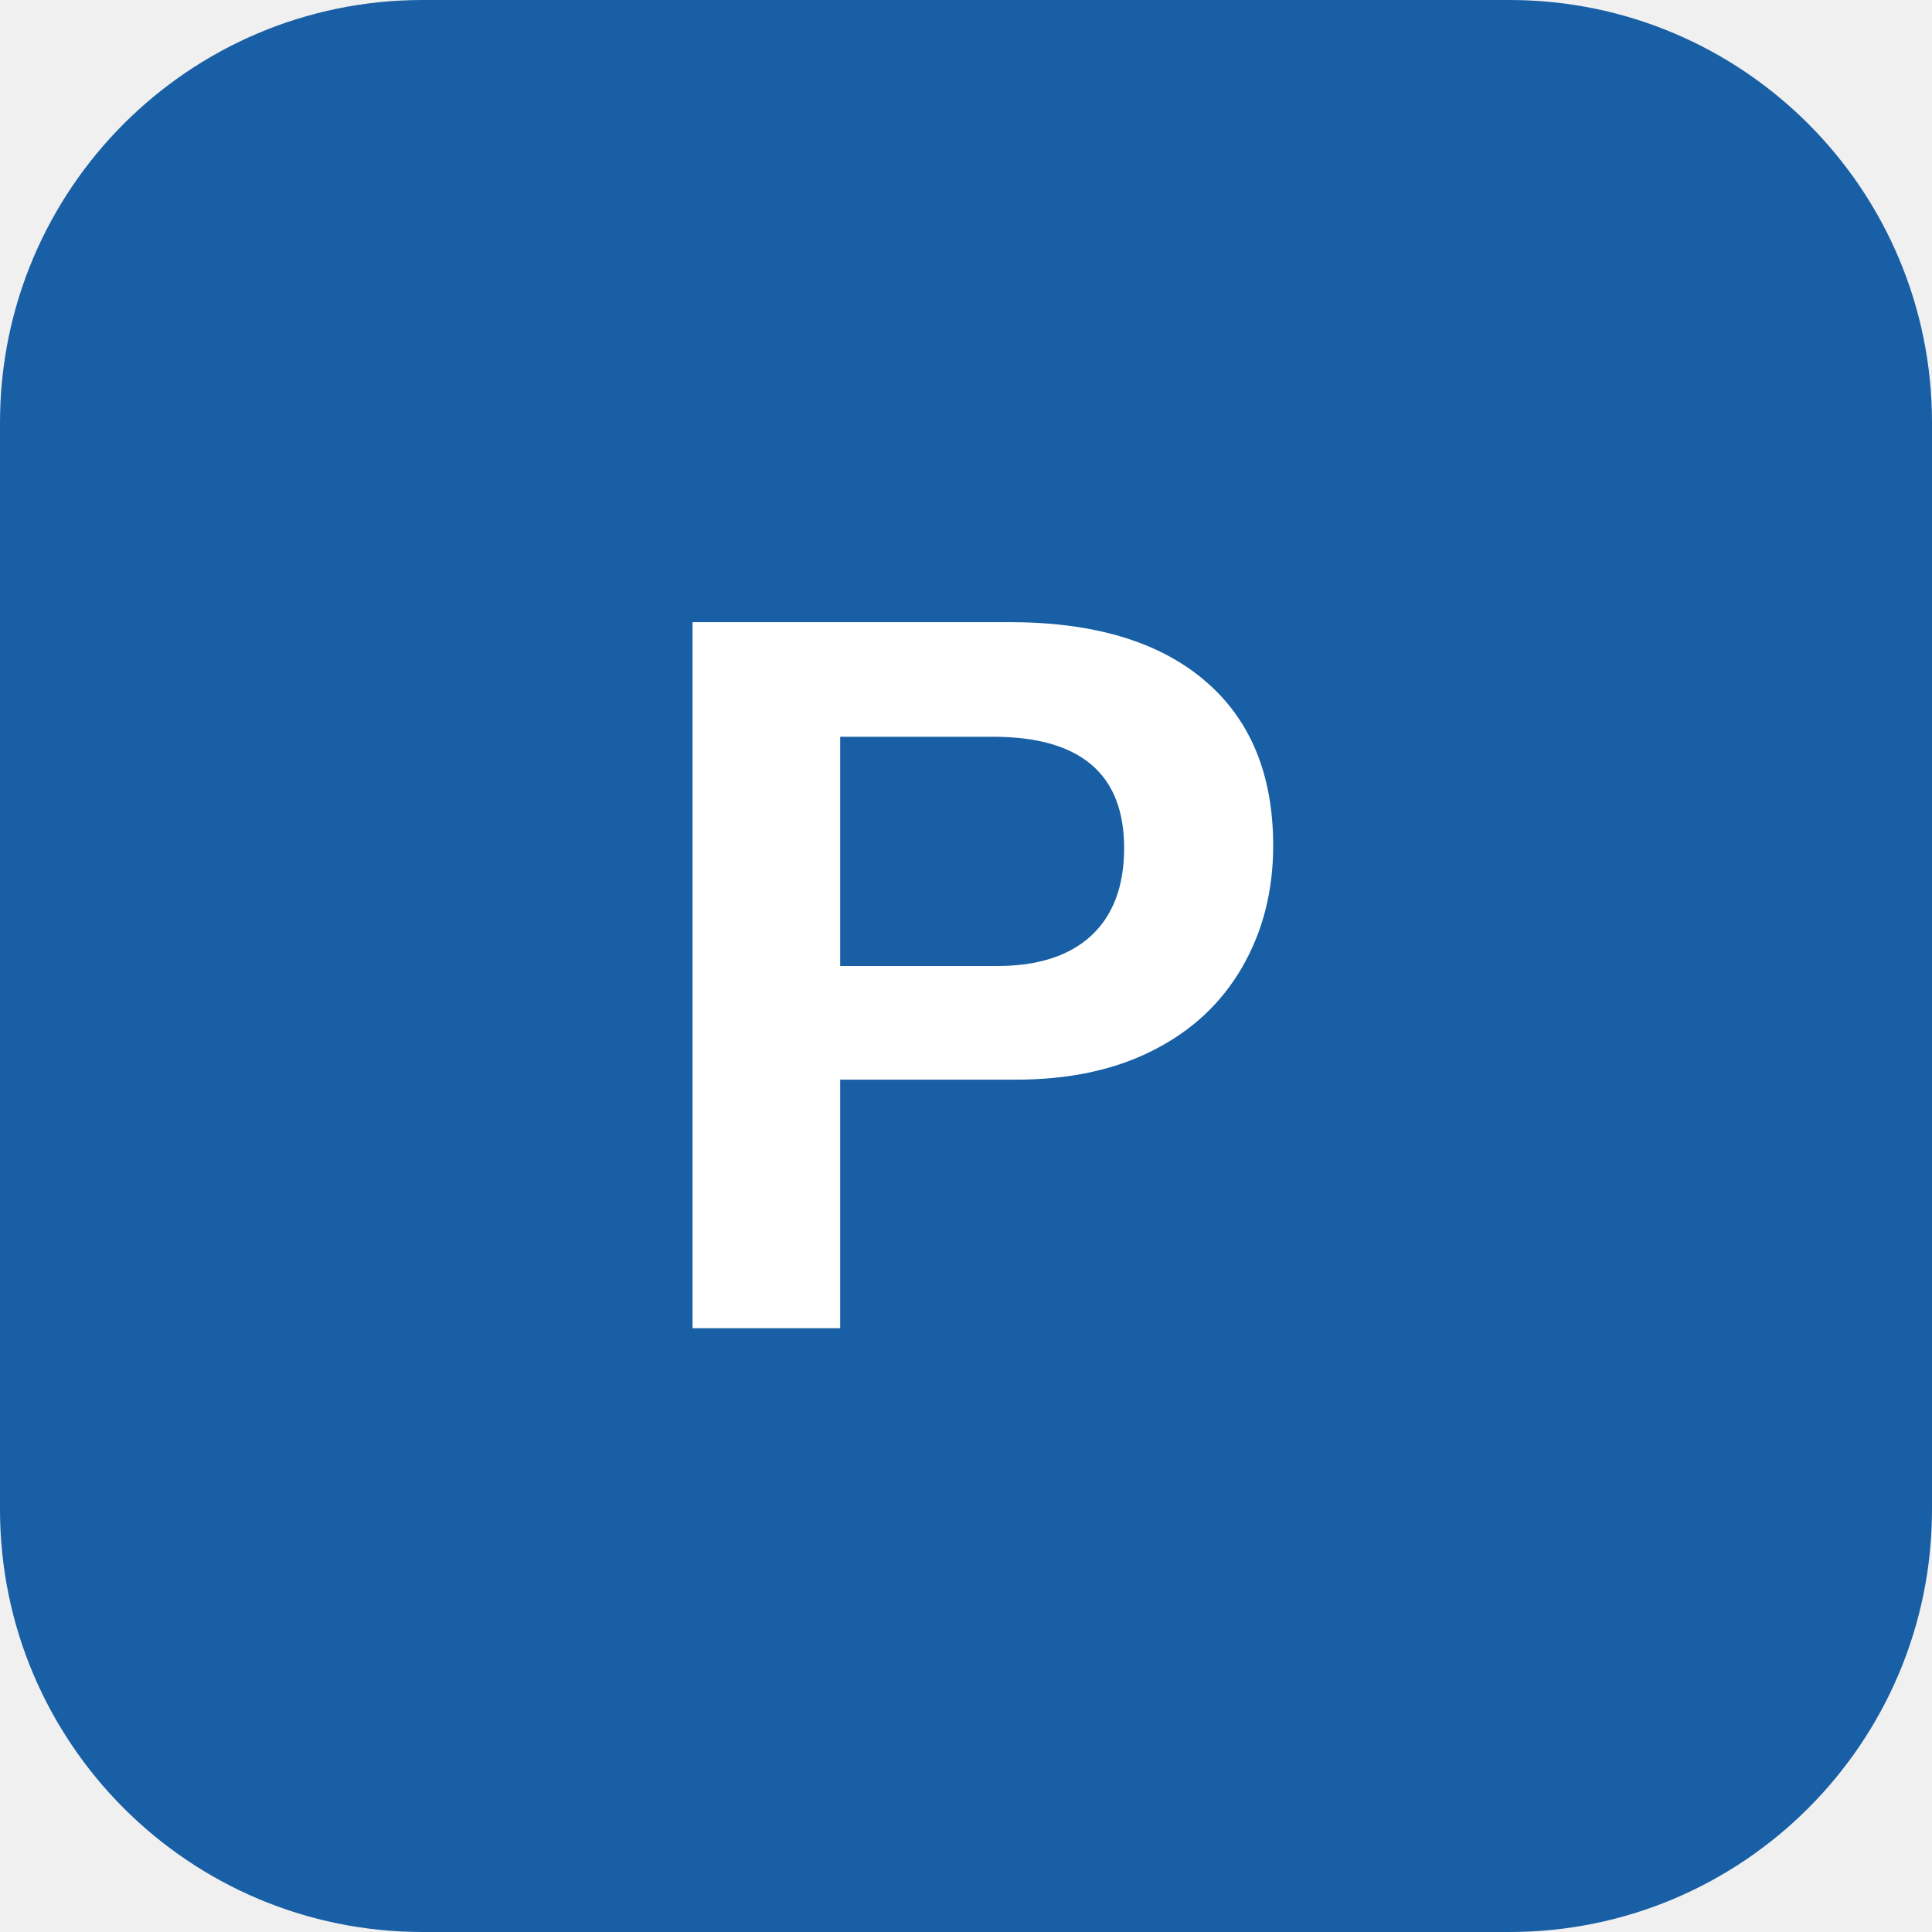
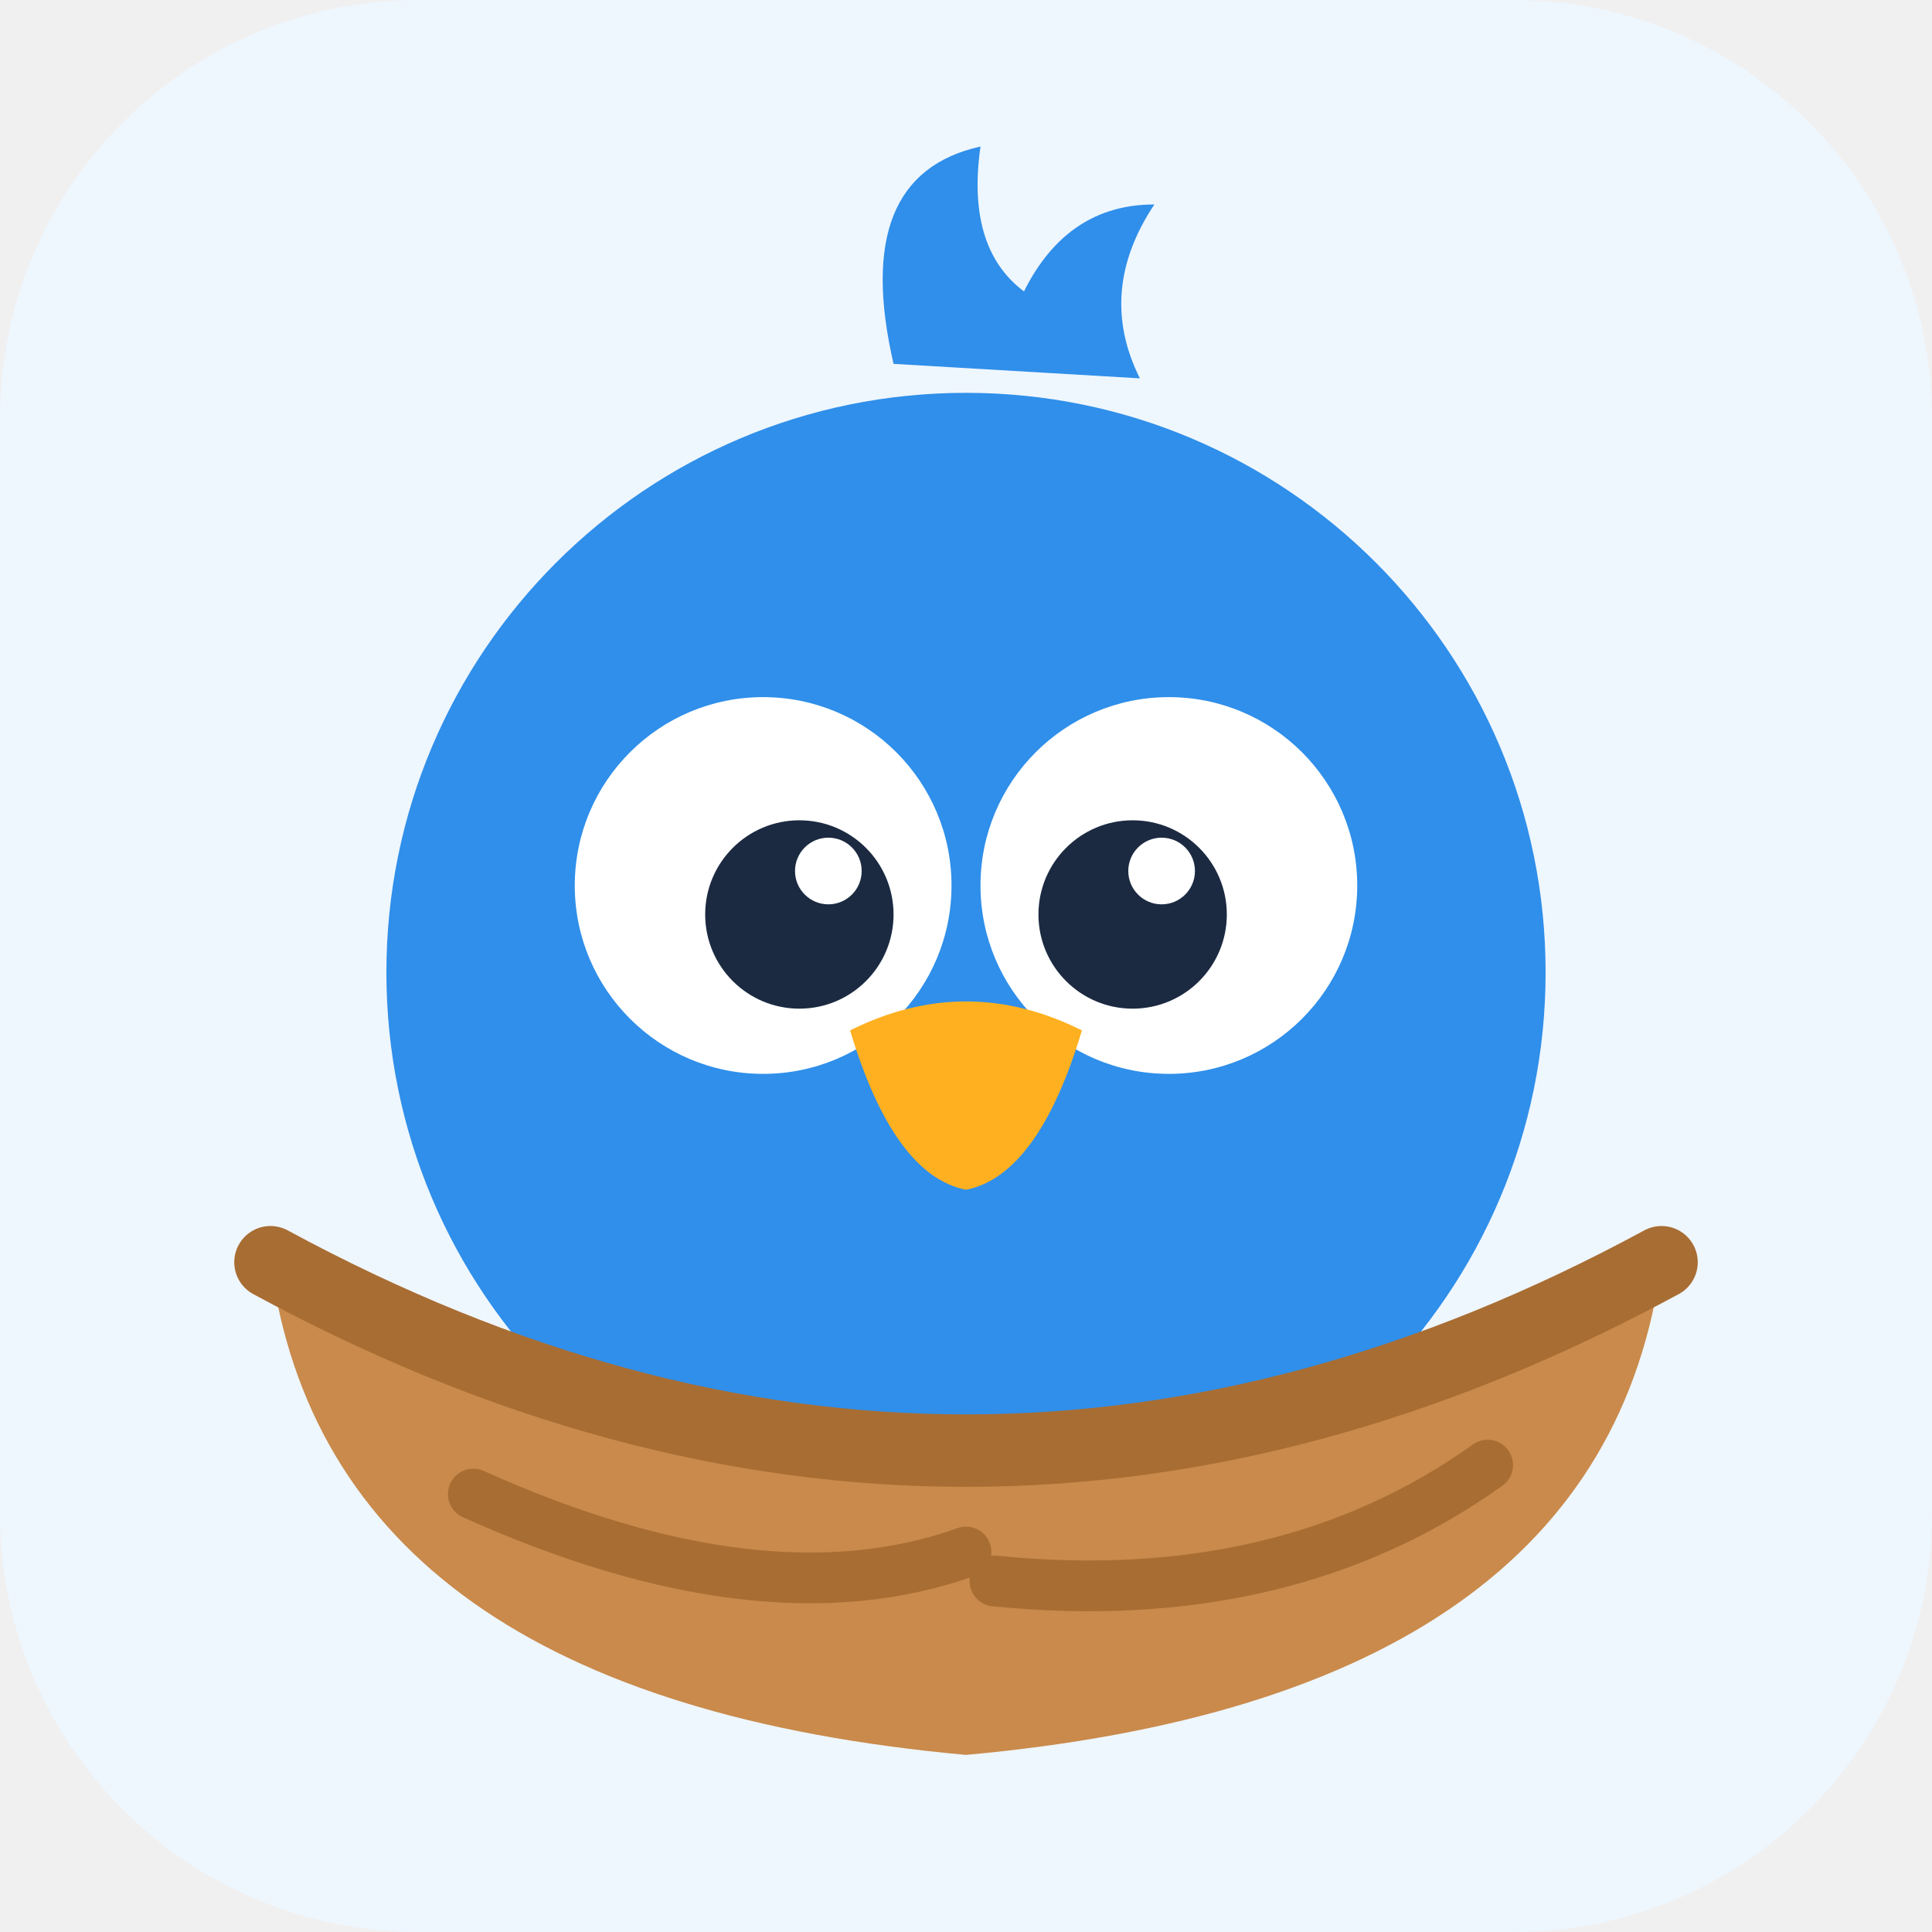
- <svg xmlns="http://www.w3.org/2000/svg" viewBox="0 0 64 64">
-   <rect width="64" height="64" rx="14" fill="#185FA5" />
-   <text x="32" y="44" font-family="Arial, Helvetica, sans-serif" font-size="34" font-weight="700" fill="#ffffff" text-anchor="middle">P</text>
+ <svg xmlns="http://www.w3.org/2000/svg" viewBox="0 0 120 120">
+   <rect width="120" height="120" rx="26" fill="#EEF6FE" />
+   <g transform="translate(6 10) scale(0.9)">
+     <path d="M55 14 q-3 -13 6 -15 q-1 7 3 10 q3 -6 9 -6 q-4 6 -1 12z" fill="#2F8FEA" />
+     <circle cx="60" cy="56" r="40" fill="#2F8FEA" />
+     <circle cx="46" cy="50" r="13" fill="#fff" />
+     <circle cx="74" cy="50" r="13" fill="#fff" />
+     <circle cx="48.5" cy="52" r="6.5" fill="#1B2A41" />
+     <circle cx="71.5" cy="52" r="6.5" fill="#1B2A41" />
+     <circle cx="50.5" cy="49" r="2.3" fill="#fff" />
+     <circle cx="73.5" cy="49" r="2.3" fill="#fff" />
+     <path d="M52 60 q8 -4 16 0 q-3 10 -8 11 q-5 -1 -8 -11z" fill="#FFB020" />
+     <path d="M12 76 q48 26 96 0 q-4 30 -48 34 q-44 -4 -48 -34z" fill="#C98A4B" />
+     <path d="M12 76 q48 26 96 0" stroke="#A86D33" stroke-width="5" fill="none" stroke-linecap="round" />
+     <path d="M26 92 q20 9 34 4 M62 98 q20 2 34 -8" stroke="#A86D33" stroke-width="3.5" fill="none" stroke-linecap="round" />
+   </g>
</svg>
